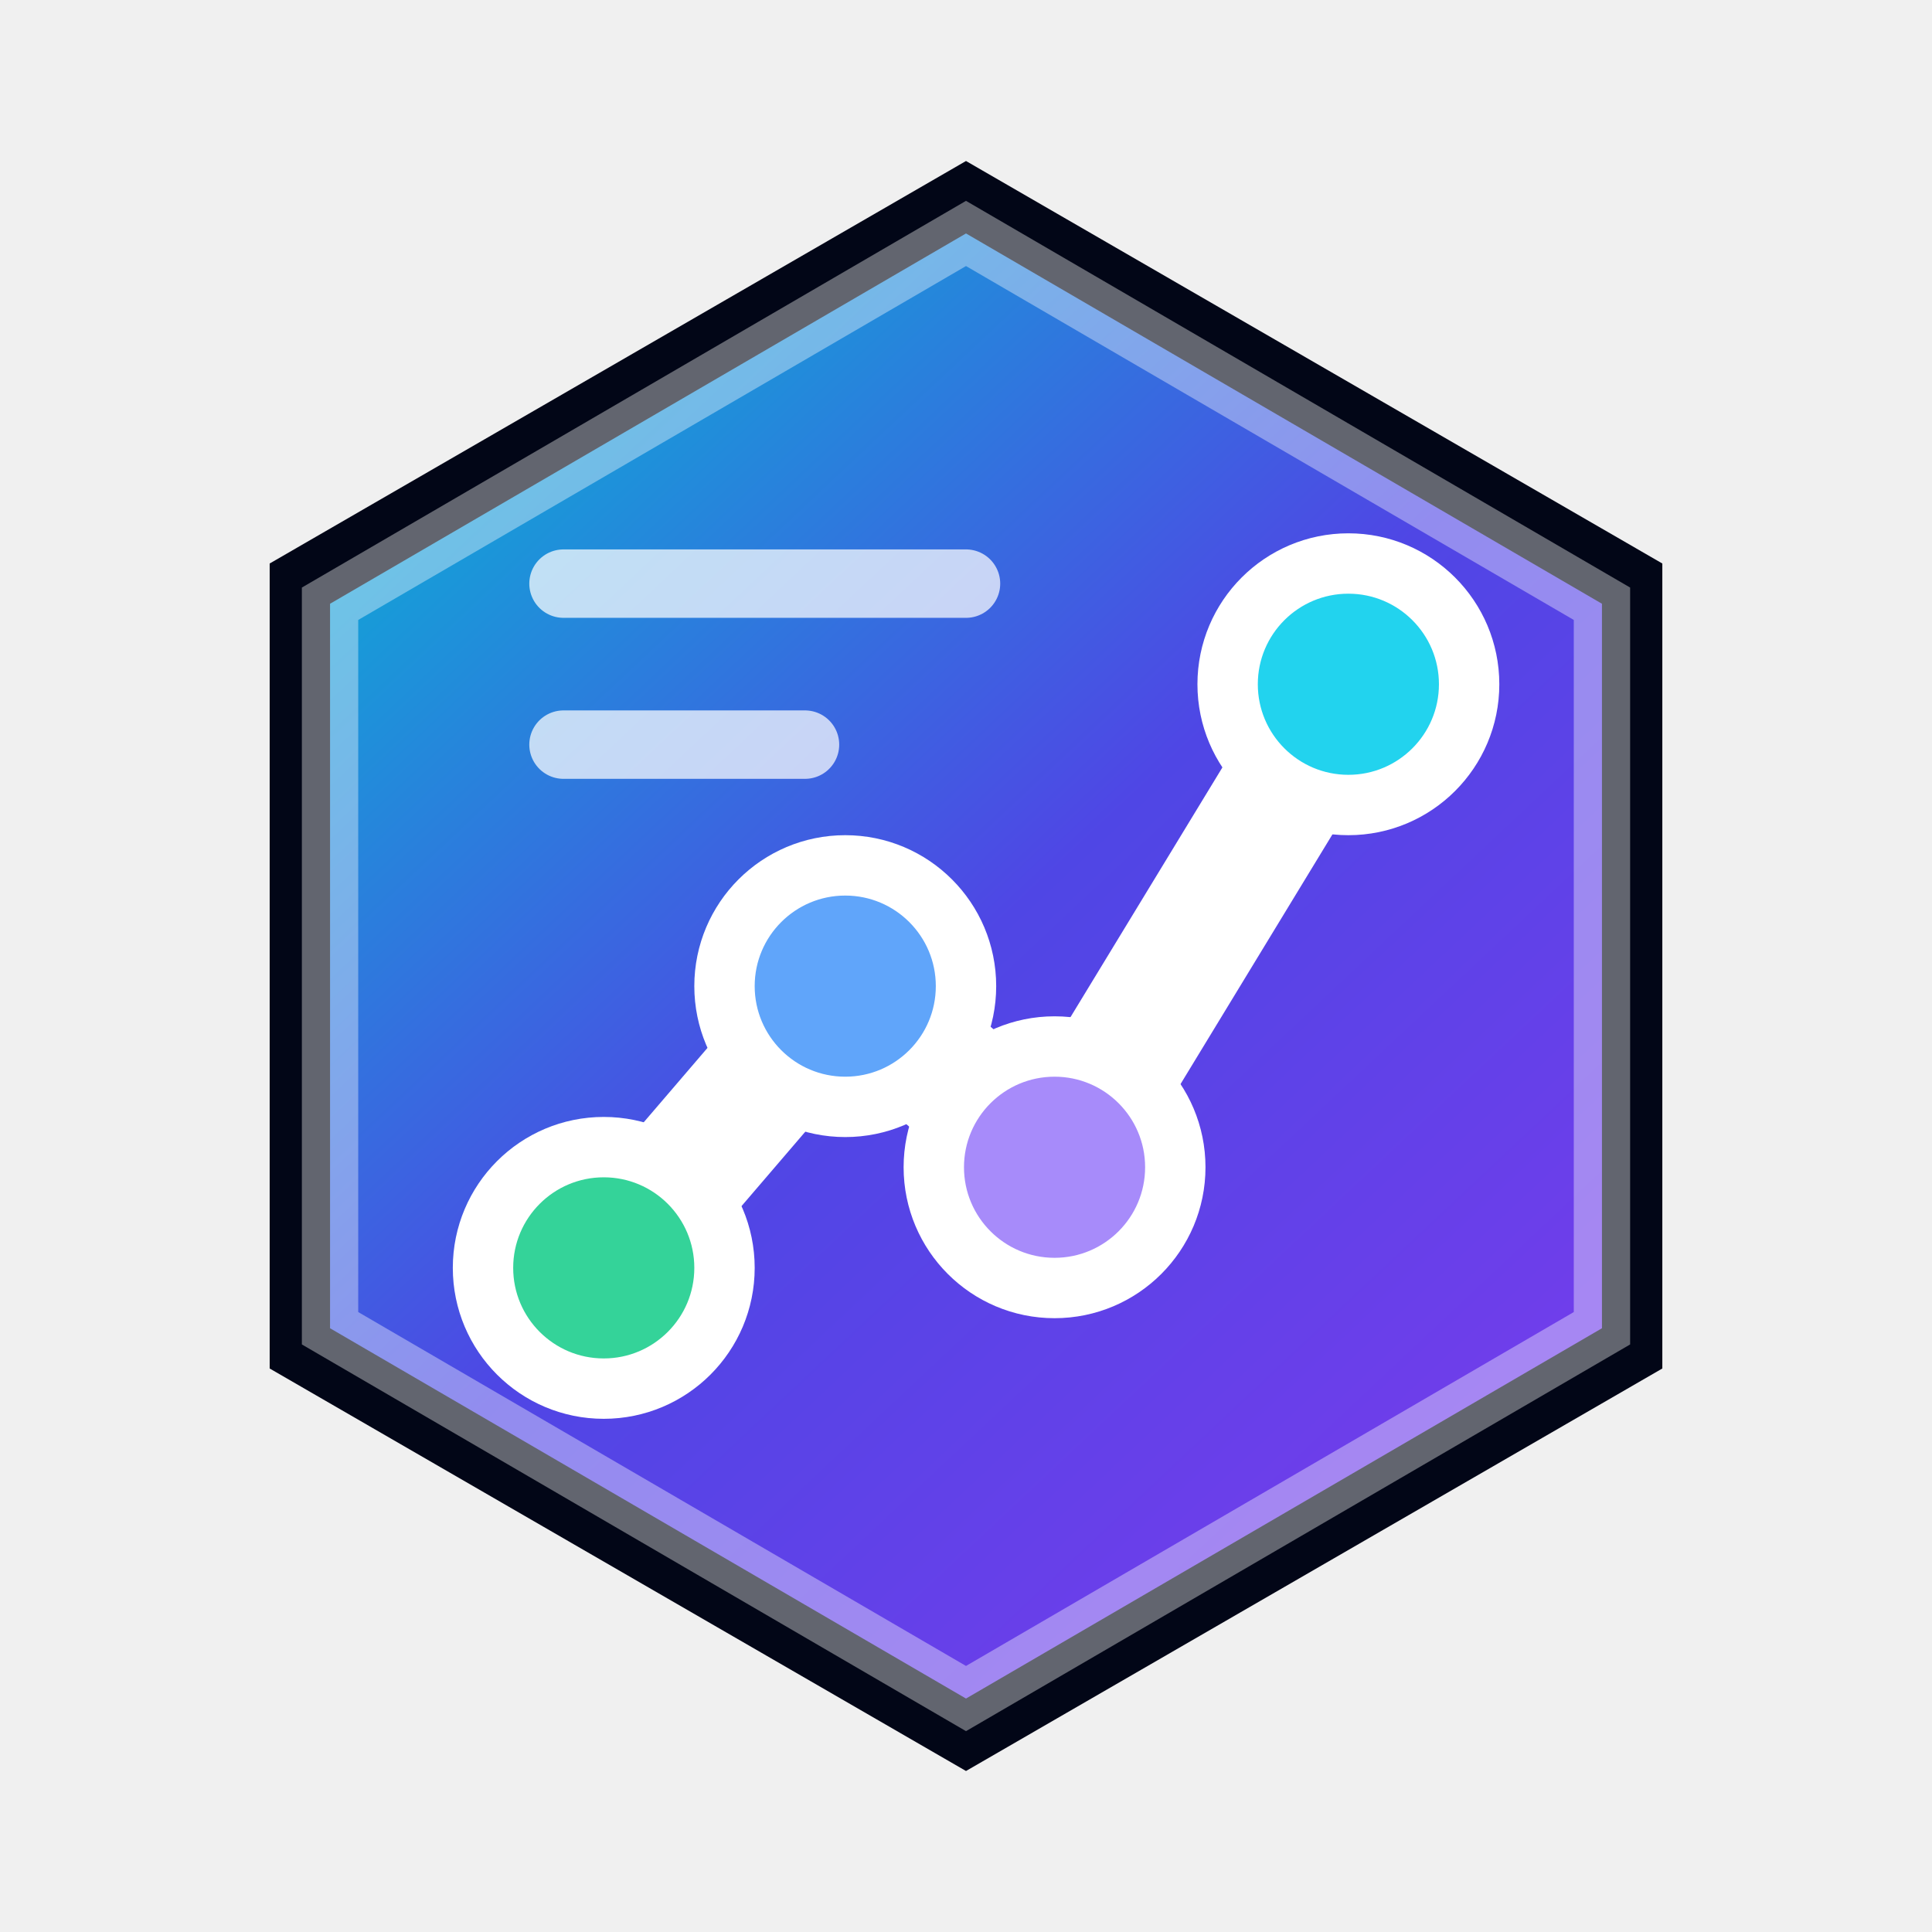
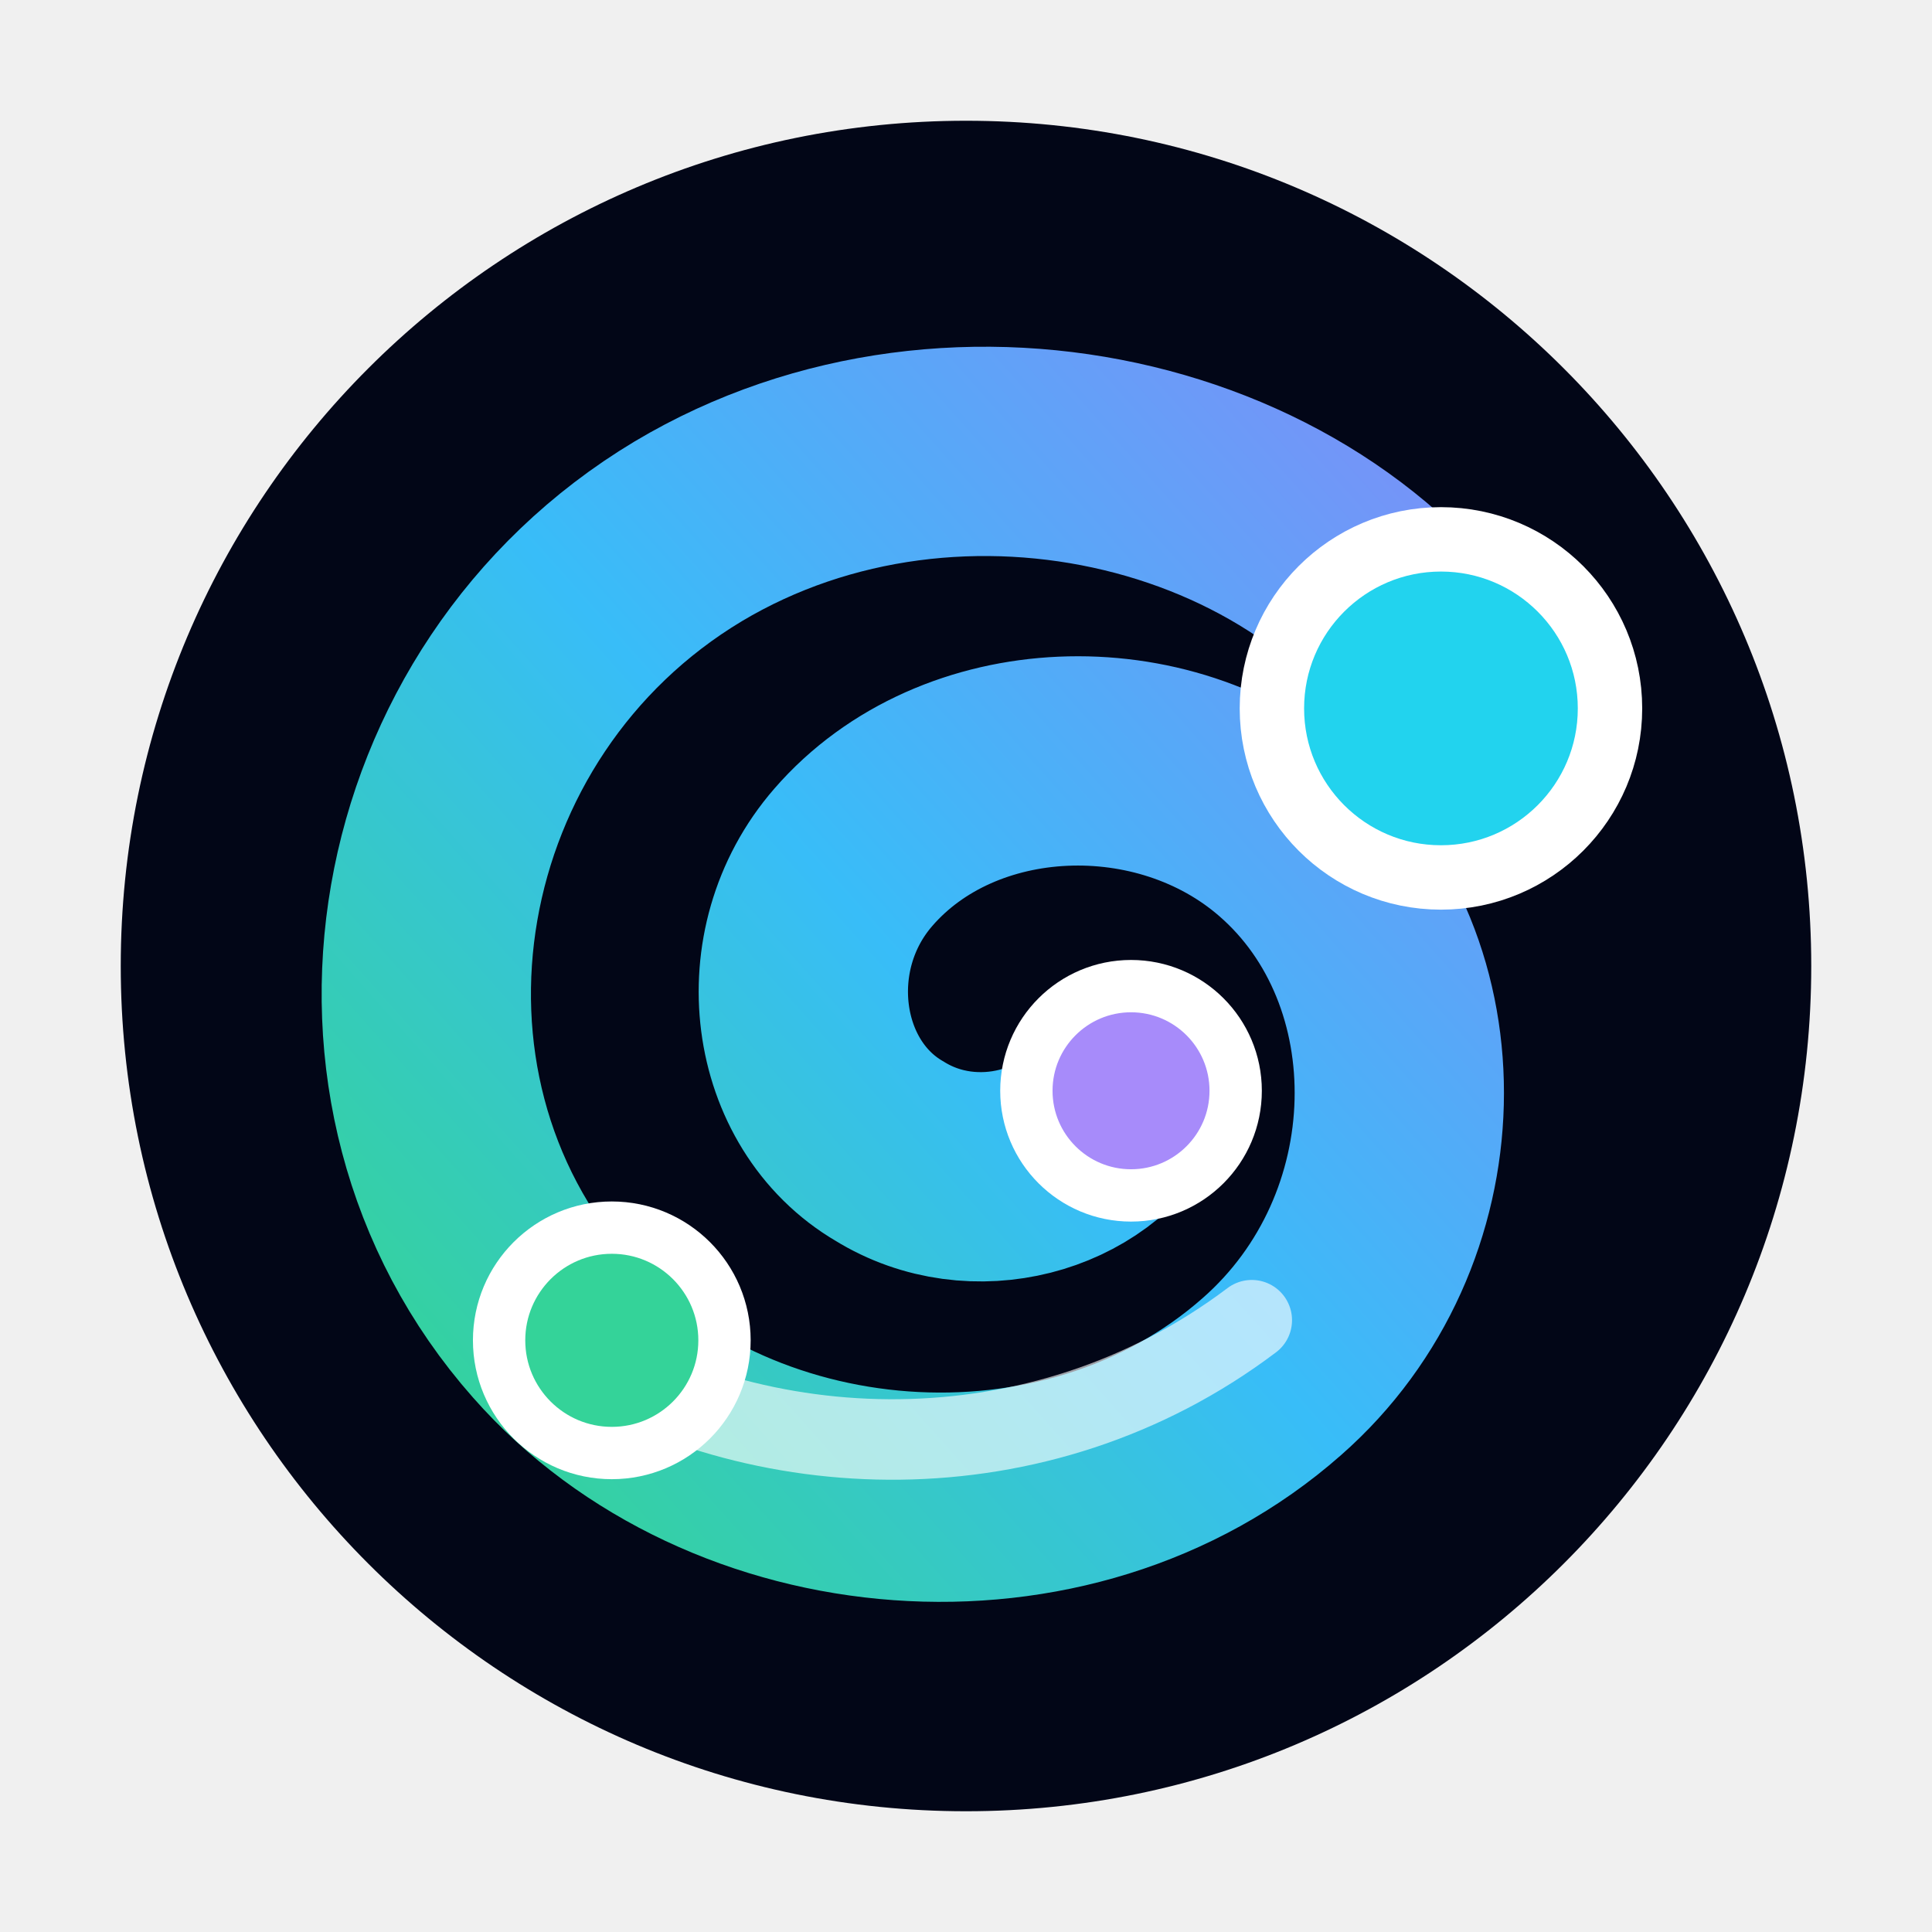
<svg xmlns="http://www.w3.org/2000/svg" viewBox="0 0 48 48" fill="none">
-   <path d="M24 4 41.3 14v20L24 44 6.7 34V14L24 4Z" fill="#020617" />
-   <path d="M24 5.8 39.8 15v18L24 42.2 8.2 33V15L24 5.8Z" fill="url(#panel)" stroke="rgba(255,255,255,.38)" stroke-width="1.4" />
-   <path d="M15 31.5 21 24.5l5.2 4.5L33.5 17" stroke="#fff" stroke-width="3.2" stroke-linecap="round" stroke-linejoin="round" />
-   <circle cx="15" cy="31.5" r="3" fill="#34D399" stroke="#fff" stroke-width="1.5" />
-   <circle cx="21" cy="24.5" r="3" fill="#60A5FA" stroke="#fff" stroke-width="1.5" />
-   <circle cx="26.2" cy="29" r="3" fill="#A78BFA" stroke="#fff" stroke-width="1.5" />
-   <circle cx="33.5" cy="17" r="3" fill="#22D3EE" stroke="#fff" stroke-width="1.5" />
-   <path d="M14 14.5h10M14 18.5h6" stroke="rgba(255,255,255,.72)" stroke-width="1.7" stroke-linecap="round" />
+   <circle cx="24" cy="24" r="21" fill="#020617" />
+   <path d="M36.5 17.8c-3.4-6.3-12.7-8.6-19.4-4.6-7 4.2-8.7 13.8-3.4 19.8 4.4 5 12.8 5.7 17.9 1.2 4.1-3.6 4.2-10.1.4-13.4-3.1-2.7-8.2-2.5-10.8.5-2 2.3-1.5 5.9.9 7.3 2.1 1.3 4.9.5 5.9-1.4" stroke="url(#spiral)" stroke-width="5.2" stroke-linecap="round" stroke-linejoin="round" />
+   <path d="M14 33.4c4.8 3.1 11.8 3.4 17.1-.6" stroke="rgba(255,255,255,.62)" stroke-width="2" stroke-linecap="round" />
+   <circle cx="35.8" cy="17.6" r="4.2" fill="#22D3EE" stroke="#fff" stroke-width="1.6" />
+   <circle cx="28.1" cy="27.1" r="2.6" fill="#A78BFA" stroke="#fff" stroke-width="1.3" />
+   <circle cx="15.2" cy="33.3" r="2.8" fill="#34D399" stroke="#fff" stroke-width="1.3" />
  <defs>
-     <linearGradient id="panel" x1="9" x2="40" y1="8" y2="41" gradientUnits="userSpaceOnUse">
-       <stop stop-color="#06B6D4" />
-       <stop offset=".48" stop-color="#4F46E5" />
-       <stop offset="1" stop-color="#7C3AED" />
+     <linearGradient id="spiral" x1="11" x2="39" y1="36" y2="11" gradientUnits="userSpaceOnUse">
+       <stop stop-color="#34D399" />
+       <stop offset=".44" stop-color="#38BDF8" />
+       <stop offset="1" stop-color="#818CF8" />
    </linearGradient>
  </defs>
</svg>
